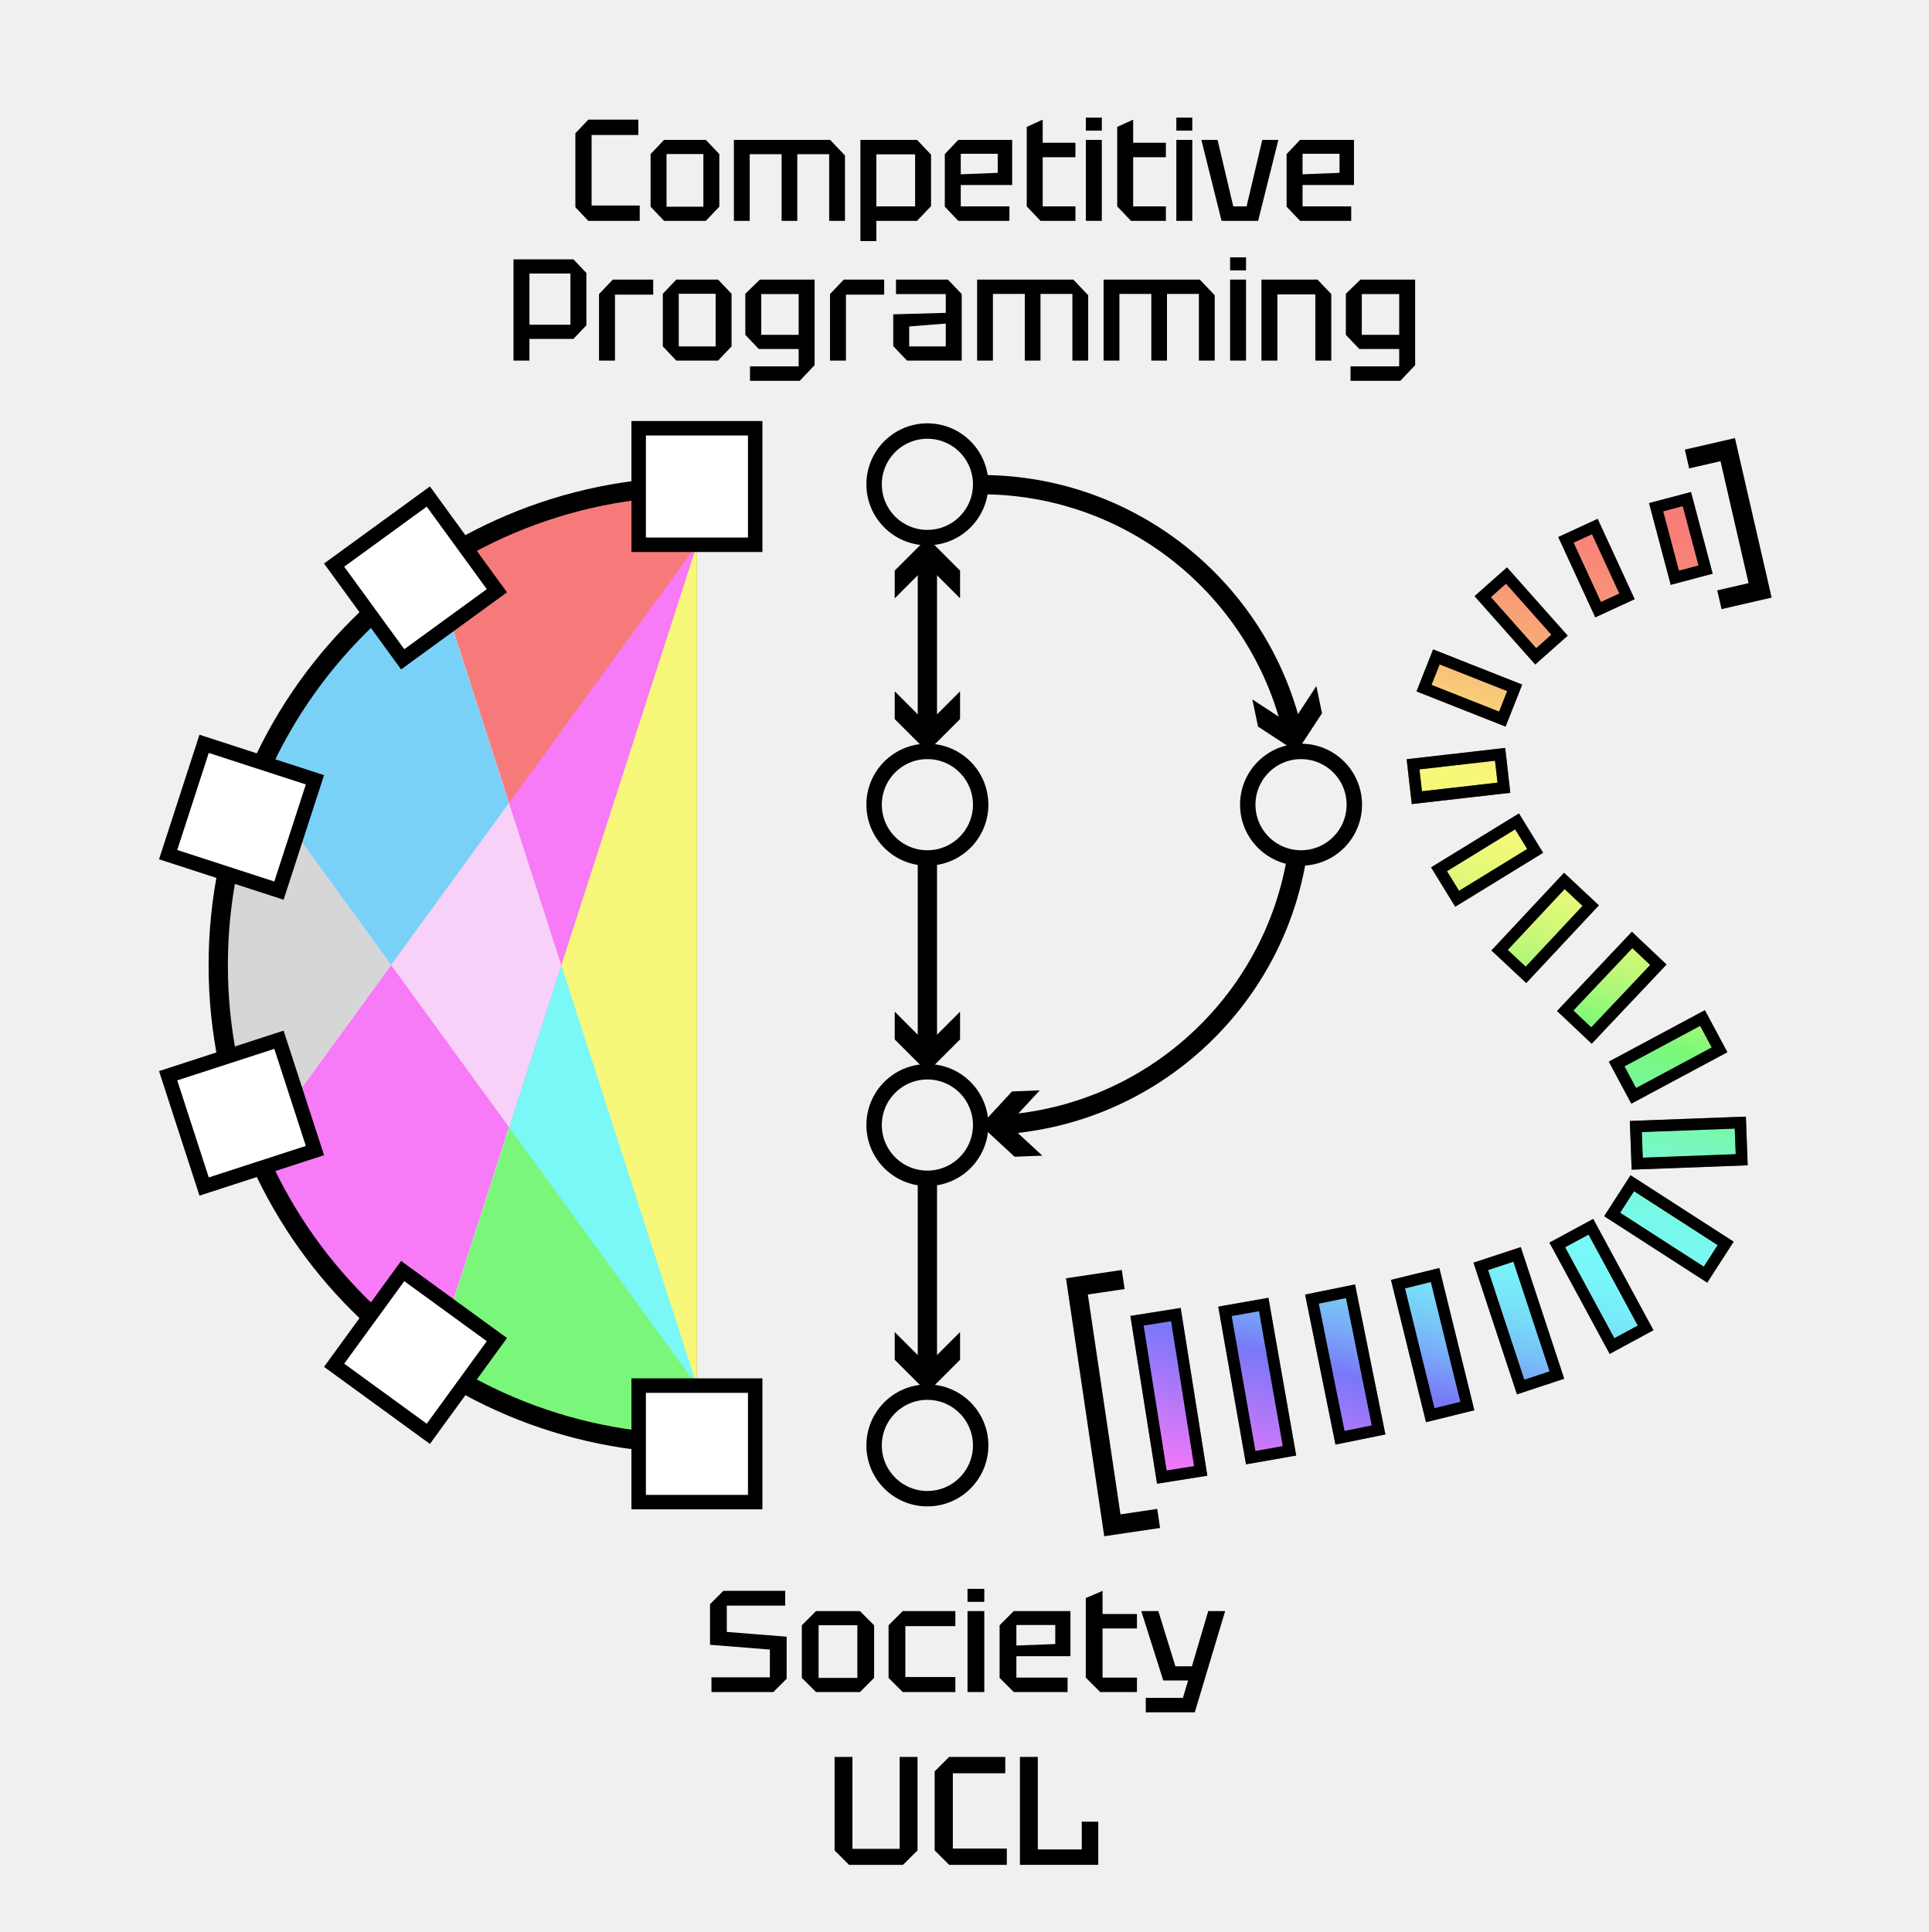
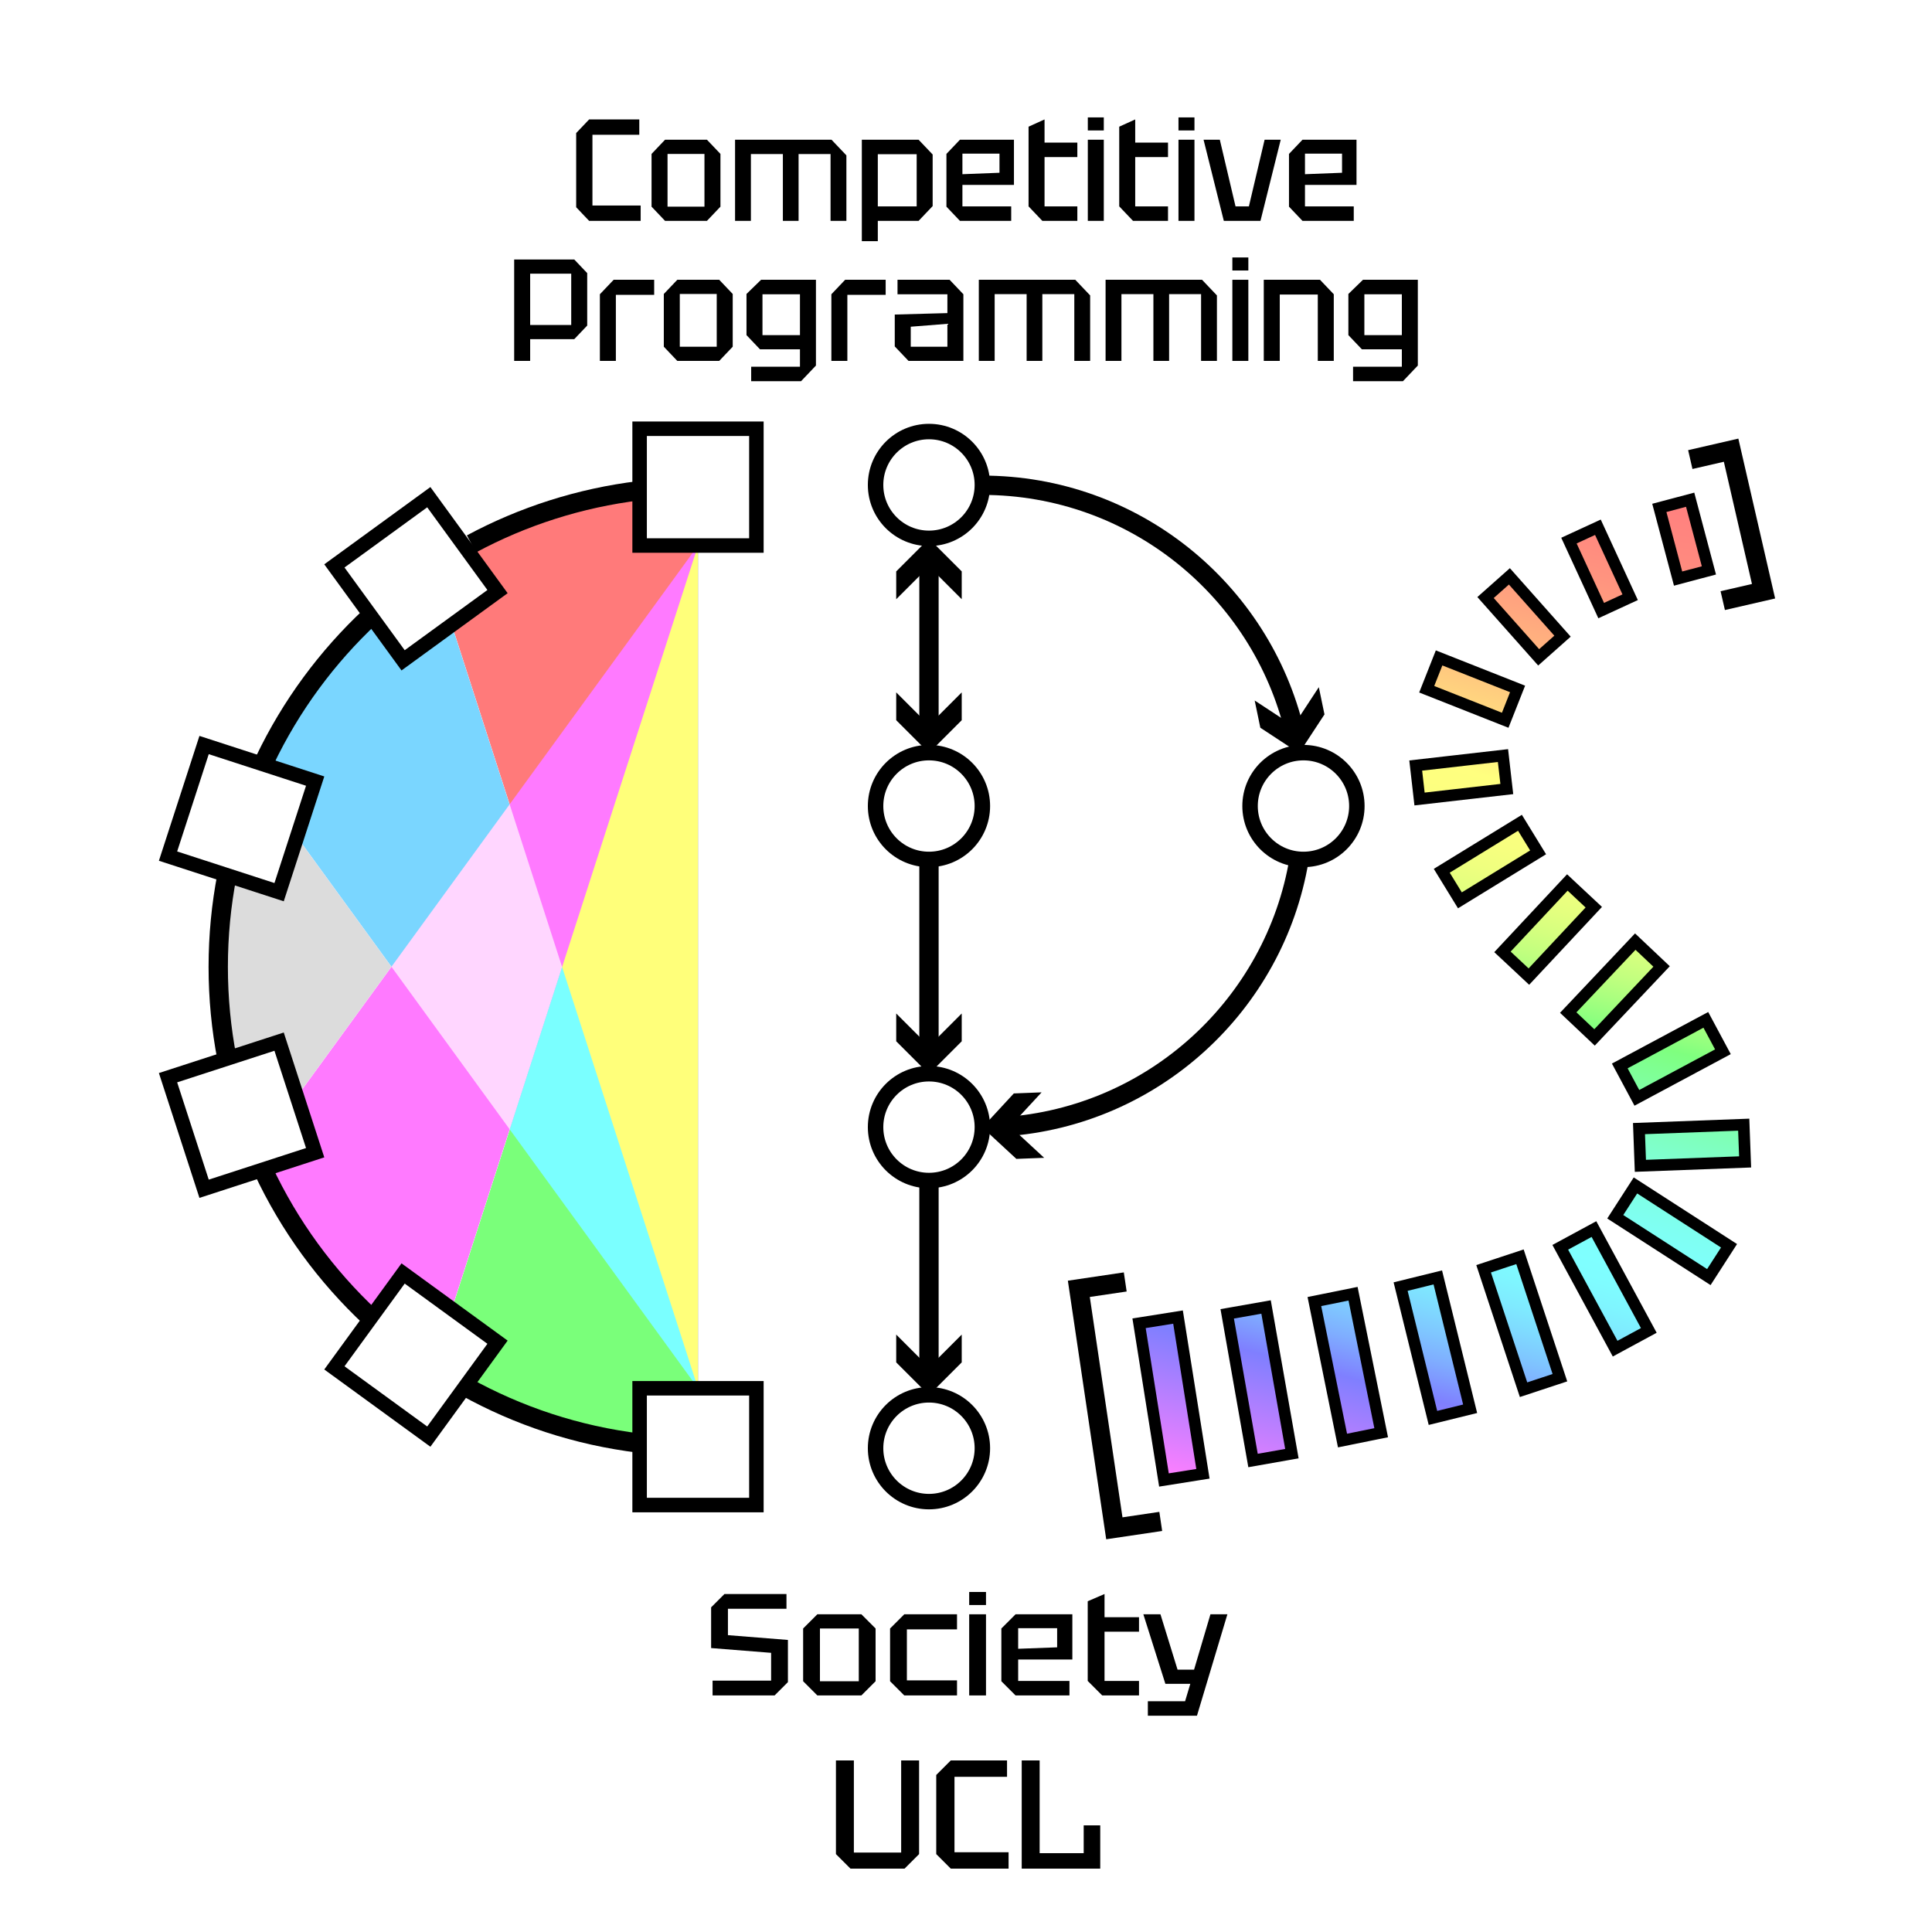
- <svg xmlns="http://www.w3.org/2000/svg" viewBox="0 0 2001 2004.56">
+ <svg xmlns="http://www.w3.org/2000/svg" viewBox="0 0 2000 2000">
  <defs>
    <style>
      .cls-1 {
        fill: #bcbcbc;
      }

      .cls-1, .cls-2, .cls-3, .cls-4, .cls-5 {
        mix-blend-mode: lighten;
      }

-       .cls-6, .cls-7, .cls-8, .cls-9 {
+       .cls-6 {
+         stroke-width: 12px;
+       }
+ 
+       .cls-6, .cls-7, .cls-8, .cls-9, .cls-10 {
        fill: none;
      }

-       .cls-6, .cls-7, .cls-10, .cls-9, .cls-11 {
+       .cls-6, .cls-7, .cls-8, .cls-10 {
        stroke: #000;
        stroke-miterlimit: 10;
      }

-       .cls-6, .cls-10 {
-         stroke-width: 12px;
-       }
- 
      .cls-7 {
+         stroke-width: 15px;
+       }
+ 
+       .cls-11, .cls-12 {
+         fill: #fff;
+       }
+ 
+       .cls-8 {
        stroke-width: 16px;
+       }
+ 
+       .cls-12, .cls-13 {
+         isolation: isolate;
+       }
+ 
+       .cls-13 {
+         opacity: .52;
      }

      .cls-2 {
        fill: red;
      }

-       .cls-12 {
-         opacity: .49;
-       }
- 
-       .cls-10 {
-         fill: url(#linear-gradient);
-       }
- 
-       .cls-13 {
-         isolation: isolate;
-       }
- 
      .cls-3 {
        fill: lime;
      }

      .cls-4 {
        fill: #f0f;
      }

-       .cls-9 {
+       .cls-10 {
        stroke-width: 20px;
+       }
+ 
+       .cls-14 {
+         fill: url(#linear-gradient);
      }

      .cls-5 {
        fill: #00b1ff;
      }

-       .cls-14 {
+       .cls-15 {
        opacity: .5;
      }
- 
-       .cls-11 {
-         fill: #fff;
-         stroke-width: 15px;
-       }
    </style>
-     <linearGradient id="linear-gradient" x1="1416.718" y1="1585.13" x2="1711.457" y2="485.152" gradientUnits="userSpaceOnUse">
+     <linearGradient id="linear-gradient" x1="1416.218" y1="1584.63" x2="1710.957" y2="484.652" gradientUnits="userSpaceOnUse">
      <stop offset="0" stop-color="#f0f" />
      <stop offset=".13" stop-color="blue" />
      <stop offset=".143" stop-color="#02f" />
      <stop offset=".165" stop-color="#005cff" />
      <stop offset=".188" stop-color="#008dff" />
      <stop offset=".211" stop-color="#00b6ff" />
      <stop offset=".232" stop-color="#00d6ff" />
      <stop offset=".253" stop-color="#00ecff" />
      <stop offset=".273" stop-color="#00faff" />
      <stop offset=".291" stop-color="aqua" />
      <stop offset=".309" stop-color="#00fff8" />
      <stop offset=".335" stop-color="#00ffe5" />
      <stop offset=".365" stop-color="#00ffc7" />
      <stop offset=".399" stop-color="#00ff9d" />
      <stop offset=".435" stop-color="#0f6" />
      <stop offset=".473" stop-color="#00ff25" />
      <stop offset=".493" stop-color="lime" />
      <stop offset=".505" stop-color="#23ff00" />
      <stop offset=".525" stop-color="#56ff00" />
      <stop offset=".545" stop-color="#83ff00" />
      <stop offset=".566" stop-color="#a9ff00" />
      <stop offset=".588" stop-color="#c8ff00" />
      <stop offset=".61" stop-color="#e0ff00" />
      <stop offset=".634" stop-color="#f1ff00" />
      <stop offset=".659" stop-color="#fbff00" />
      <stop offset=".691" stop-color="#ff0" />
      <stop offset=".705" stop-color="#ffeb00" />
      <stop offset=".752" stop-color="#ffad00" />
      <stop offset=".799" stop-color="#ff7800" />
      <stop offset=".845" stop-color="#ff4d00" />
      <stop offset=".888" stop-color="#ff2b00" />
      <stop offset=".93" stop-color="#ff1300" />
      <stop offset=".968" stop-color="#ff0500" />
      <stop offset="1" stop-color="red" />
    </linearGradient>
  </defs>
-   <g class="cls-13">
-     <g id="text">
+   <g id="bkgd">
+     <rect class="cls-12" width="2000" height="2000" />
+     <path id="C_Shade_bkdp" data-name="C Shade bkdp" class="cls-11" d="M662.12,564.72v-56.79c-64.85,7.86-125.83,28.22-180.49,58.61l33.4,45.88-47.37,34.48-50.36,36.66-33.4-45.89c-46.37,43.24-84.45,95.25-111.6,153.4l53.95,17.52-18.76,57.8-18.57,57.18-53.94-17.51c-5.95,30.71-9.06,62.43-9.06,94.87s3.11,64.17,9.06,94.88l53.94-17.52,18.47,56.89,18.86,58.09-53.95,17.52c27.15,58.15,65.23,110.16,111.6,153.4l33.4-45.89,50.45,36.72v.01l47.28,34.41-33.4,45.88c54.66,30.39,115.64,50.75,180.49,58.61v-56.79h60.45v-872.42h-60.45Z" />
+     <path id="S_Shade_bkdp" data-name="S Shade bkdp" class="cls-11" d="M1179.151,1369.843l40.34-6.409,25.776,162.227-40.34,6.409-25.776-162.227ZM1297.133,1511.901l40.227-7.083-26.733-151.818-40.227,7.083,26.733,151.818ZM1389.761,1491.251l40.034-8.102-29.12-143.882-40.034,8.102,29.12,143.882ZM1483.386,1467.828l38.492-9.475-33.468-135.961-38.492,9.475,33.468,135.961ZM1577.168,1438.627l37.642-12.428-41.334-125.194-37.642,12.428,41.334,125.194ZM1671.976,1396.126l34.862-18.869-56.792-104.926-34.862,18.869,56.792,104.926ZM1768.985,1322.039l20.902-32.422-96.869-62.45-20.902,32.422,96.869,62.45ZM1806.543,1202.802l-1.445-38.549-108.418,4.065,1.445,38.549,108.418-4.065ZM1783.558,1088.778l-17.691-33.031-89.085,47.714,17.691,33.031,89.085-47.714ZM1720.066,1000.476l-27.238-25.732-69.4,73.46,27.238,25.732,69.4-73.46ZM1649.882,939.13l-27.368-25.593-67.178,71.838,27.368,25.593,67.178-71.838ZM1592.24,882.346l-18.78-30.602-80.948,49.675,18.78,30.602,80.948-49.675ZM1559.839,816.798l-3.962-34.642-90.33,10.332,3.962,34.642,90.33-10.332ZM1558.184,745.607l12.814-32.428-81.256-32.108-12.814,32.428,81.256,32.108ZM1592.828,680.477l24.684-21.928-54.995-61.908-24.684,21.928,54.995,61.908ZM1657.545,632.074l29.986-13.819-33.385-72.443-29.986,13.819,33.385,72.443ZM1737.151,598.947l31.913-8.467-19.416-73.177-31.913,8.467,19.416,73.177Z" />
+   </g>
+   <g id="text">
+     <g>
+       <path d="M596.458,214.539v-76.8l13.409-14.1h51.923v15.9h-48.5v73.2h49.927v15.9h-53.35l-13.409-14.1Z" />
+       <path d="M674.483,213.939v-54.6l13.979-14.7h43.365l13.979,14.7v54.6l-13.979,14.7h-43.365l-13.979-14.7ZM691.03,213.939h38.23v-54.6h-38.23v54.6Z" />
+       <path d="M760.926,144.639h99.853l15.406,16.2v67.8h-16.404v-69.15h-33.094v69.15h-16.262v-69.15h-33.094v69.15h-16.404v-84Z" />
+       <path d="M892.161,249.639v-105h58.77l14.55,15.3v53.4l-14.55,15.3h-42.224v21h-16.547ZM948.934,159.639h-40.227v54h40.227v-54Z" />
+       <path d="M979.745,213.939v-54.6l13.979-14.7h55.917v46.8h-53.35v22.2h50.498v15h-53.066l-13.979-14.7ZM996.292,180.339l38.373-1.5v-19.8h-38.373v21.3Z" />
+       <path d="M1064.762,131.139l16.547-7.5v24h33.95v15h-33.95v51h33.95v15h-36.232l-14.265-15v-82.5Z" />
+       <path d="M1126.099,135.039v-13.5h16.547v13.5h-16.547ZM1126.099,228.639v-84h16.547v84h-16.547Z" />
+       <path d="M1158.622,131.139l16.547-7.5v24h33.95v15h-33.95v51h33.95v15h-36.232l-14.265-15v-82.5Z" />
+       <path d="M1219.959,135.039v-13.5h16.547v13.5h-16.547ZM1219.959,228.639v-84h16.547v84h-16.547Z" />
+       <path d="M1266.889,228.639l-20.969-84h16.832l16.262,69h13.837l16.262-69h16.689l-20.969,84h-37.944Z" />
+       <path d="M1334.359,213.939v-54.6l13.979-14.7h55.918v46.8h-53.35v22.2h50.497v15h-53.065l-13.979-14.7ZM1350.906,180.339l38.372-1.5v-19.8h-38.372v21.3Z" />
+       <path d="M607.872,282.717v54.3l-13.409,14.1h-45.647v22.5h-16.547v-105h62.194l13.409,14.1ZM548.815,336.416h42.509v-53.1h-42.509v53.1Z" />
+       <path d="M620.994,373.617v-69l14.265-15h41.938v15.6h-39.656v68.4h-16.547Z" />
+       <path d="M687.18,358.916v-54.6l13.979-14.7h43.365l13.979,14.7v54.6l-13.979,14.7h-43.365l-13.979-14.7ZM703.727,358.916h38.23v-54.6h-38.23v54.6Z" />
+       <path d="M777.616,394.617v-15h50.497v-18h-41.368l-13.979-14.7v-42.6l15.121-14.7h56.773v88.8l-15.406,16.2h-51.638ZM789.313,304.617v42.3h38.8v-42.3h-38.8Z" />
+       <path d="M860.634,373.617v-69l14.265-15h41.938v15.6h-39.656v68.4h-16.547Z" />
+       <path d="M926.25,358.617v-33l54.491-1.5v-19.5h-51.638v-15h53.921l14.265,15v69h-56.773l-14.265-15ZM942.797,338.217v20.7h37.944v-23.7l-37.944,3Z" />
+       <path d="M1013.264,289.617h99.853l15.406,16.2v67.8h-16.404v-69.15h-33.095v69.15h-16.262v-69.15h-33.094v69.15h-16.404v-84Z" />
+       <path d="M1144.498,289.617h99.853l15.406,16.2v67.8h-16.404v-69.15h-33.095v69.15h-16.262v-69.15h-33.094v69.15h-16.404v-84Z" />
+       <path d="M1275.732,280.017v-13.5h16.547v13.5h-16.547ZM1275.732,373.617v-84h16.547v84h-16.547Z" />
+       <path d="M1308.255,373.617v-84h58.2l14.265,15v69h-16.547v-68.7h-39.371v68.7h-16.547Z" />
+       <path d="M1400.689,394.617v-15h50.497v-18h-41.368l-13.979-14.7v-42.6l15.12-14.7h56.773v88.8l-15.406,16.2h-51.638ZM1412.387,304.617v42.3h38.8v-42.3h-38.8Z" />
+     </g>
+     <g>
+       <path d="M737.653,1755.109v-15.3h60.6v-28.8l-62.1-4.95v-42.15l13.8-13.8h64.2v15.3h-60.6v27.3l62.1,4.95v43.65l-13.8,13.8h-64.2Z" />
+       <path d="M831.403,1740.409v-54.6l14.7-14.7h45.6l14.7,14.7v54.6l-14.7,14.7h-45.6l-14.7-14.7ZM848.803,1740.409h40.2v-54.6h-40.2v54.6Z" />
+       <path d="M921.401,1740.409v-54.6l14.7-14.7h54.6v15.6h-51.9v52.801h51.9v15.6h-54.6l-14.7-14.7Z" />
+       <path d="M1003.301,1661.51v-13.5h17.399v13.5h-17.399ZM1003.301,1755.109v-84h17.399v84h-17.399Z" />
+       <path d="M1036.601,1740.409v-54.6l14.7-14.7h58.8v46.8h-56.1v22.2h53.1v15h-55.8l-14.7-14.7ZM1054.001,1706.81l40.35-1.5v-19.8h-40.35v21.3Z" />
+       <path d="M1126,1657.609l17.399-7.5v24h35.7v15h-35.7v51h35.7v15h-38.1l-15-15v-82.5Z" />
+       <path d="M1188.249,1776.109v-15h38.55l5.399-18h-25.8l-22.8-72h17.7l17.7,57.3h17.1l16.95-57.3h17.55l-31.5,105h-50.85Z" />
+     </g>
+     <g>
+       <path d="M865.362,1919.358v-96.96h18.56v95.36h48.96v-95.36h18.56v96.96l-15.04,15.04h-56l-15.04-15.04Z" />
+       <path d="M969.201,1919.358v-81.92l15.04-15.04h58.24v16.96h-54.4v78.08h56.001v16.96h-59.841l-15.04-15.04Z" />
+       <path d="M1057.68,1934.398v-112h18.56v96h45.601v-28.8h17.119v44.8h-81.279Z" />
+     </g>
+   </g>
+   <g id="C_shade" data-name="C shade" class="cls-13">
+     <g>
+       <path class="cls-3" d="M722.57,1437.14v-872.42l-140.68,436.31-54.21,168.13-59.93,185.86v.01l47.28,34.41-33.4,45.88c54.66,30.39,115.64,50.75,180.49,58.61v-56.79h60.45" />
+       <path class="cls-1" d="M405.22,1000.77l-97.83,134.41-18.47-56.89-53.94,17.52c-5.95-30.71-9.06-62.43-9.06-94.88s3.11-64.16,9.06-94.87l53.94,17.51,18.57-57.18,97.73,134.38Z" />
+       <path class="cls-2" d="M722.57,564.72v872.42l-140.68-436.11-54.32-168.39-59.91-185.74,47.37-34.48-33.4-45.88c54.66-30.39,115.64-50.75,180.49-58.61v56.79h60.45" />
+       <path class="cls-4" d="M527.57,832.64l-122.35,168.13-97.83,134.41,18.86,58.09-53.95,17.52c27.15,58.15,65.23,110.16,111.6,153.4l33.4-45.89,50.45,36.72,59.93-185.86,54.21-168.13,140.68-436.31-195,267.92Z" />
+       <path class="cls-5" d="M581.89,1001.03l-54.32-168.39-59.91-185.74-50.36,36.66-33.4-45.89c-46.37,43.24-84.45,95.25-111.6,153.4l53.95,17.52-18.76,57.8,97.73,134.38,122.46,168.39,194.89,267.98-140.68-436.11Z" />
+     </g>
+   </g>
+   <g id="S_shade" data-name="S shade" class="cls-15">
+     <path class="cls-14" d="M1179.151,1369.843l40.34-6.409,25.776,162.227-40.34,6.409-25.776-162.227ZM1297.133,1511.901l40.227-7.083-26.733-151.818-40.227,7.083,26.733,151.818ZM1389.761,1491.251l40.034-8.102-29.12-143.882-40.034,8.102,29.12,143.882ZM1483.386,1467.828l38.492-9.475-33.468-135.961-38.492,9.475,33.468,135.961ZM1577.168,1438.627l37.642-12.428-41.334-125.194-37.642,12.428,41.334,125.194ZM1671.976,1396.126l34.862-18.869-56.792-104.926-34.862,18.869,56.792,104.926ZM1768.985,1322.039l20.902-32.422-96.869-62.45-20.902,32.422,96.869,62.45ZM1806.543,1202.802l-1.445-38.549-108.418,4.065,1.445,38.549,108.418-4.065ZM1783.558,1088.778l-17.691-33.031-89.085,47.714,17.691,33.031,89.085-47.714ZM1720.066,1000.476l-27.238-25.732-69.4,73.46,27.238,25.732,69.4-73.46ZM1649.882,939.13l-27.368-25.593-67.178,71.838,27.368,25.593,67.178-71.838ZM1592.24,882.346l-18.78-30.602-80.948,49.675,18.78,30.602,80.948-49.675ZM1559.839,816.798l-3.962-34.642-90.33,10.332,3.962,34.642,90.33-10.332ZM1558.184,745.607l12.814-32.428-81.256-32.108-12.814,32.428,81.256,32.108ZM1592.828,680.477l24.684-21.928-54.995-61.908-24.684,21.928,54.995,61.908ZM1657.545,632.074l29.986-13.819-33.385-72.443-29.986,13.819,33.385,72.443ZM1737.151,598.947l31.913-8.467-19.416-73.177-31.913,8.467,19.416,73.177Z" />
+     <path class="cls-9" d="M1743.399,558.125c-287.459,76.272-238.024,261.324-210.456,316.762,55.319,111.244,200.823,155.281,216.139,280.465,18.099,147.93-42.926,213.92-536.874,292.401" />
+   </g>
+   <g id="strokes">
+     <g id="C">
+       <g id="edges">
+         <path class="cls-10" d="M488.056,563.025c52.996-28.441,111.753-47.542,174.068-55.103" />
+         <path class="cls-10" d="M274.089,787.288c27.019-56.617,64.444-107.315,109.799-149.619" />
+         <path class="cls-10" d="M234.96,1095.759c-5.934-30.696-9.043-62.399-9.043-94.828,0-32.447,3.111-64.167,9.053-94.879" />
+         <path class="cls-10" d="M383.89,1364.196c-46.366-43.247-84.444-95.265-111.59-153.411" />
+         <path class="cls-10" d="M662.123,1493.941c-64.844-7.868-125.834-28.231-180.491-58.611" />
+       </g>
+       <g id="nodes">
+         <rect class="cls-7" x="662.125" y="1437.139" width="120.887" height="120.887" transform="translate(1445.136 2995.164) rotate(180)" />
+         <rect class="cls-7" x="370.152" y="1342.295" width="120.887" height="120.887" transform="translate(-46.7885 2790.251) rotate(-143.9491)" />
+         <rect class="cls-7" x="189.655" y="1094.005" width="120.887" height="120.887" transform="translate(-770.682 1748.845) rotate(-107.9885)" />
+         <rect class="cls-7" x="189.655" y="786.971" width="120.887" height="120.887" transform="translate(-633.1305 823.5837) rotate(-72.0115)" />
+         <rect class="cls-7" x="370.152" y="538.682" width="120.887" height="120.887" transform="translate(-270.126 368.1432) rotate(-36.0509)" />
+         <rect class="cls-7" x="662.125" y="443.837" width="120.887" height="120.887" />
+       </g>
+     </g>
+     <g id="P">
+       <g id="nodes-2" data-name="nodes">
+         <circle class="cls-8" cx="961.67" cy="834.406" r="55.275" />
+         <circle class="cls-8" cx="1349.338" cy="834.406" r="55.275" />
+         <circle class="cls-8" cx="961.67" cy="502.013" r="55.275" />
+         <circle class="cls-8" cx="961.67" cy="1499.193" r="55.275" />
+         <circle class="cls-9" cx="961.67" cy="1831.586" r="55.275" />
+         <circle class="cls-8" cx="961.67" cy="1166.8" r="55.275" />
+       </g>
+       <g id="edges-2" data-name="edges">
+         <g>
+           <line class="cls-10" x1="961.67" y1="580.476" x2="961.67" y2="756.601" />
+           <polygon points="927.764 620.313 961.67 586.387 995.576 620.313 995.576 591.523 961.67 557.617 927.764 591.523 927.764 620.313" />
+           <polygon points="927.764 716.764 961.67 750.69 995.576 716.764 995.576 745.554 961.67 779.46 927.764 745.554 927.764 716.764" />
+         </g>
+         <g>
+           <line class="cls-10" x1="961.67" y1="890.01" x2="961.67" y2="1088.994" />
+           <polygon points="927.764 1049.157 961.67 1083.083 995.576 1049.157 995.576 1077.947 961.67 1111.853 927.764 1077.947 927.764 1049.157" />
+         </g>
+         <g>
+           <line class="cls-10" x1="961.67" y1="1222.403" x2="961.67" y2="1421.388" />
+           <polygon points="927.764 1381.55 961.67 1415.476 995.576 1381.55 995.576 1410.341 961.67 1444.246 927.764 1410.341 927.764 1381.55" />
+         </g>
+         <g>
+           <path class="cls-10" d="M1344.764,890.005c-25.094,149.939-150.564,265.868-304.971,276.351" />
+           <polygon points="1078.267 1130.796 1045.693 1166.003 1080.919 1198.556 1052.151 1199.682 1016.945 1167.128 1049.499 1131.922 1078.267 1130.796" />
+         </g>
+         <g>
+           <path class="cls-10" d="M1016.945,502.341c156.894,0,288.399,108.701,323.312,254.9" />
+           <polygon points="1298.842 725.164 1338.941 751.482 1365.236 711.367 1371.094 739.555 1344.795 779.65 1304.7 753.352 1298.842 725.164" />
+         </g>
+       </g>
+     </g>
+     <g id="S">
      <g>
-         <path d="M596.958,215.039v-76.8l13.409-14.1h51.923v15.9h-48.5v73.2h49.927v15.9h-53.35l-13.409-14.1Z" />
-         <path d="M674.983,214.439v-54.6l13.979-14.7h43.365l13.979,14.7v54.6l-13.979,14.7h-43.365l-13.979-14.7ZM691.53,214.439h38.23v-54.6h-38.23v54.6Z" />
-         <path d="M761.426,145.139h99.853l15.406,16.2v67.8h-16.404v-69.15h-33.094v69.15h-16.262v-69.15h-33.094v69.15h-16.404v-84Z" />
-         <path d="M892.661,250.139v-105h58.77l14.55,15.3v53.4l-14.55,15.3h-42.224v21h-16.547ZM949.434,160.139h-40.227v54h40.227v-54Z" />
-         <path d="M980.245,214.439v-54.6l13.979-14.7h55.917v46.8h-53.35v22.2h50.498v15h-53.066l-13.979-14.7ZM996.792,180.839l38.373-1.5v-19.8h-38.373v21.3Z" />
-         <path d="M1065.262,131.639l16.547-7.5v24h33.95v15h-33.95v51h33.95v15h-36.232l-14.265-15v-82.5Z" />
-         <path d="M1126.599,135.539v-13.5h16.547v13.5h-16.547ZM1126.599,229.139v-84h16.547v84h-16.547Z" />
-         <path d="M1159.122,131.639l16.547-7.5v24h33.95v15h-33.95v51h33.95v15h-36.232l-14.265-15v-82.5Z" />
-         <path d="M1220.459,135.539v-13.5h16.547v13.5h-16.547ZM1220.459,229.139v-84h16.547v84h-16.547Z" />
-         <path d="M1267.389,229.139l-20.969-84h16.832l16.262,69h13.837l16.262-69h16.689l-20.969,84h-37.944Z" />
-         <path d="M1334.859,214.439v-54.6l13.979-14.7h55.918v46.8h-53.35v22.2h50.497v15h-53.065l-13.979-14.7ZM1351.406,180.839l38.372-1.5v-19.8h-38.372v21.3Z" />
-         <path d="M608.372,283.217v54.3l-13.409,14.1h-45.647v22.5h-16.547v-105h62.194l13.409,14.1ZM549.315,336.916h42.509v-53.1h-42.509v53.1Z" />
-         <path d="M621.494,374.117v-69l14.265-15h41.938v15.6h-39.656v68.4h-16.547Z" />
-         <path d="M687.68,359.416v-54.6l13.979-14.7h43.365l13.979,14.7v54.6l-13.979,14.7h-43.365l-13.979-14.7ZM704.227,359.416h38.23v-54.6h-38.23v54.6Z" />
-         <path d="M778.116,395.117v-15h50.497v-18h-41.368l-13.979-14.7v-42.6l15.121-14.7h56.773v88.8l-15.406,16.2h-51.638ZM789.813,305.117v42.3h38.8v-42.3h-38.8Z" />
-         <path d="M861.134,374.117v-69l14.265-15h41.938v15.6h-39.656v68.4h-16.547Z" />
-         <path d="M926.75,359.117v-33l54.491-1.5v-19.5h-51.638v-15h53.921l14.265,15v69h-56.773l-14.265-15ZM943.297,338.717v20.7h37.944v-23.7l-37.944,3Z" />
-         <path d="M1013.764,290.117h99.853l15.406,16.2v67.8h-16.404v-69.15h-33.095v69.15h-16.262v-69.15h-33.094v69.15h-16.404v-84Z" />
-         <path d="M1144.998,290.117h99.853l15.406,16.2v67.8h-16.404v-69.15h-33.095v69.15h-16.262v-69.15h-33.094v69.15h-16.404v-84Z" />
-         <path d="M1276.232,280.517v-13.5h16.547v13.5h-16.547ZM1276.232,374.117v-84h16.547v84h-16.547Z" />
-         <path d="M1308.755,374.117v-84h58.2l14.265,15v69h-16.547v-68.7h-39.371v68.7h-16.547Z" />
-         <path d="M1401.189,395.117v-15h50.497v-18h-41.368l-13.979-14.7v-42.6l15.12-14.7h56.773v88.8l-15.406,16.2h-51.638ZM1412.887,305.117v42.3h38.8v-42.3h-38.8Z" />
-       </g>
-       <g>
-         <path d="M738.153,1755.609v-15.3h60.6v-28.8l-62.1-4.95v-42.15l13.8-13.8h64.2v15.3h-60.6v27.3l62.1,4.95v43.65l-13.8,13.8h-64.2Z" />
-         <path d="M831.903,1740.909v-54.6l14.7-14.7h45.6l14.7,14.7v54.6l-14.7,14.7h-45.6l-14.7-14.7ZM849.303,1740.909h40.2v-54.6h-40.2v54.6Z" />
-         <path d="M921.901,1740.909v-54.6l14.7-14.7h54.6v15.6h-51.9v52.801h51.9v15.6h-54.6l-14.7-14.7Z" />
-         <path d="M1003.801,1662.01v-13.5h17.399v13.5h-17.399ZM1003.801,1755.609v-84h17.399v84h-17.399Z" />
-         <path d="M1037.101,1740.909v-54.6l14.7-14.7h58.8v46.8h-56.1v22.2h53.1v15h-55.8l-14.7-14.7ZM1054.501,1707.31l40.35-1.5v-19.8h-40.35v21.3Z" />
-         <path d="M1126.5,1658.109l17.399-7.5v24h35.7v15h-35.7v51h35.7v15h-38.1l-15-15v-82.5Z" />
-         <path d="M1188.749,1776.609v-15h38.55l5.399-18h-25.8l-22.8-72h17.7l17.7,57.3h17.1l16.95-57.3h17.55l-31.5,105h-50.85Z" />
-       </g>
-       <g>
-         <path d="M865.862,1919.858v-96.96h18.56v95.36h48.96v-95.36h18.56v96.96l-15.04,15.04h-56l-15.04-15.04Z" />
-         <path d="M969.701,1919.858v-81.92l15.04-15.04h58.24v16.96h-54.4v78.08h56.001v16.96h-59.841l-15.04-15.04Z" />
-         <path d="M1058.18,1934.898v-112h18.56v96h45.601v-28.8h17.119v44.8h-81.279Z" />
-       </g>
-     </g>
-     <g id="C_shade" data-name="C shade" class="cls-12">
-       <path class="cls-3" d="M723.07,1437.64v-872.42l-140.68,436.31-54.21,168.13-59.93,185.86v.01l47.28,34.41-33.4,45.88c54.66,30.39,115.64,50.75,180.49,58.61v-56.79h60.45" />
-       <path class="cls-1" d="M405.72,1001.27l-97.83,134.41-18.47-56.89-53.94,17.52c-5.95-30.71-9.06-62.43-9.06-94.88s3.11-64.16,9.06-94.87l53.94,17.51,18.57-57.18,97.73,134.38Z" />
-       <path class="cls-2" d="M723.07,565.22v872.42l-140.68-436.11-54.32-168.39-59.91-185.74,47.37-34.48-33.4-45.88c54.66-30.39,115.64-50.75,180.49-58.61v56.79h60.45" />
-       <path class="cls-4" d="M528.07,833.14l-122.35,168.13-97.83,134.41,18.86,58.09-53.95,17.52c27.15,58.15,65.23,110.16,111.6,153.4l33.4-45.89,50.45,36.72,59.93-185.86,54.21-168.13,140.68-436.31-195,267.92Z" />
-       <path class="cls-5" d="M582.39,1001.53l-54.32-168.39-59.91-185.74-50.36,36.66-33.4-45.89c-46.37,43.24-84.45,95.25-111.6,153.4l53.95,17.52-18.76,57.8,97.73,134.38,122.46,168.39,194.89,267.98-140.68-436.11Z" />
-     </g>
-     <g id="S_shade" data-name="S shade" class="cls-14">
-       <path class="cls-10" d="M1179.651,1370.343l40.34-6.409,25.776,162.227-40.34,6.409-25.776-162.227ZM1297.633,1512.401l40.227-7.083-26.733-151.818-40.227,7.083,26.733,151.818ZM1390.261,1491.751l40.034-8.102-29.12-143.882-40.034,8.102,29.12,143.882ZM1483.886,1468.328l38.492-9.475-33.468-135.961-38.492,9.475,33.468,135.961ZM1577.668,1439.127l37.642-12.428-41.334-125.194-37.642,12.428,41.334,125.194ZM1672.476,1396.626l34.862-18.869-56.792-104.926-34.862,18.869,56.792,104.926ZM1769.485,1322.539l20.902-32.422-96.869-62.45-20.902,32.422,96.869,62.45ZM1807.043,1203.302l-1.445-38.549-108.418,4.065,1.445,38.549,108.418-4.065ZM1784.058,1089.278l-17.691-33.031-89.085,47.714,17.691,33.031,89.085-47.714ZM1720.566,1000.976l-27.238-25.732-69.4,73.46,27.238,25.732,69.4-73.46ZM1650.382,939.63l-27.368-25.593-67.178,71.838,27.368,25.593,67.178-71.838ZM1592.74,882.846l-18.78-30.602-80.948,49.675,18.78,30.602,80.948-49.675ZM1560.339,817.298l-3.962-34.642-90.33,10.332,3.962,34.642,90.33-10.332ZM1558.684,746.107l12.814-32.428-81.256-32.108-12.814,32.428,81.256,32.108ZM1593.328,680.977l24.684-21.928-54.995-61.908-24.684,21.928,54.995,61.908ZM1658.045,632.574l29.986-13.819-33.385-72.443-29.986,13.819,33.385,72.443ZM1737.651,599.447l31.913-8.467-19.416-73.177-31.913,8.467,19.416,73.177Z" />
-     </g>
-     <g id="strokes">
-       <g>
-         <path class="cls-9" d="M723.068,1498.082c-274.293,0-496.651-222.358-496.651-496.651s222.358-496.651,496.651-496.651" />
-         <rect class="cls-11" x="662.625" y="1437.639" width="120.887" height="120.887" transform="translate(1446.136 2996.164) rotate(180)" />
-         <rect class="cls-11" x="370.652" y="1342.795" width="120.887" height="120.887" transform="translate(-46.1785 2791.449) rotate(-143.9491)" />
-         <rect class="cls-11" x="190.155" y="1094.505" width="120.887" height="120.887" transform="translate(-770.5032 1749.975) rotate(-107.9885)" />
-         <rect class="cls-11" x="190.155" y="787.471" width="120.887" height="120.887" transform="translate(-633.2604 824.4048) rotate(-72.0115)" />
-         <rect class="cls-11" x="370.652" y="539.182" width="120.887" height="120.887" transform="translate(-270.3245 368.5332) rotate(-36.0509)" />
-         <rect class="cls-11" x="662.625" y="444.337" width="120.887" height="120.887" />
-       </g>
-       <g>
-         <g>
-           <circle class="cls-7" cx="962.17" cy="834.906" r="55.275" />
-           <circle class="cls-7" cx="1349.838" cy="834.906" r="55.275" />
-           <circle class="cls-7" cx="962.17" cy="502.513" r="55.275" />
-           <circle class="cls-7" cx="962.17" cy="1499.693" r="55.275" />
-           <circle class="cls-8" cx="962.17" cy="1832.086" r="55.275" />
-           <circle class="cls-7" cx="962.17" cy="1167.3" r="55.275" />
-         </g>
-         <g>
-           <g>
-             <line class="cls-9" x1="962.17" y1="580.976" x2="962.17" y2="757.101" />
-             <polygon points="928.264 620.813 962.17 586.887 996.076 620.813 996.076 592.023 962.17 558.117 928.264 592.023 928.264 620.813" />
-             <polygon points="928.264 717.264 962.17 751.19 996.076 717.264 996.076 746.054 962.17 779.96 928.264 746.054 928.264 717.264" />
-           </g>
-           <g>
-             <line class="cls-9" x1="962.17" y1="890.51" x2="962.17" y2="1089.494" />
-             <polygon points="928.264 1049.657 962.17 1083.583 996.076 1049.657 996.076 1078.447 962.17 1112.353 928.264 1078.447 928.264 1049.657" />
-           </g>
-           <g>
-             <line class="cls-9" x1="962.17" y1="1222.903" x2="962.17" y2="1421.888" />
-             <polygon points="928.264 1382.05 962.17 1415.976 996.076 1382.05 996.076 1410.841 962.17 1444.746 928.264 1410.841 928.264 1382.05" />
-           </g>
-           <g>
-             <path class="cls-9" d="M1345.264,890.505c-25.094,149.939-150.564,265.868-304.971,276.351" />
-             <polygon points="1078.767 1131.296 1046.193 1166.503 1081.419 1199.056 1052.651 1200.182 1017.445 1167.628 1049.999 1132.422 1078.767 1131.296" />
-           </g>
-           <g>
-             <path class="cls-9" d="M1017.445,502.841c156.894,0,288.399,108.701,323.312,254.9" />
-             <polygon points="1299.342 725.664 1339.441 751.982 1365.736 711.867 1371.594 740.055 1345.295 780.15 1305.2 753.852 1299.342 725.664" />
-           </g>
-         </g>
-       </g>
-       <g>
-         <g>
-           <path class="cls-8" d="M1743.899,558.625c-287.459,76.272-238.024,261.324-210.456,316.762,55.319,111.244,200.823,155.281,216.139,280.465,18.099,147.93-42.926,213.92-536.874,292.401" />
-           <rect class="cls-6" x="1192.286" y="1366.121" width="40.846" height="164.262" transform="translate(2637.65 2688.269) rotate(170.972)" />
-           <rect class="cls-6" x="1283.958" y="1355.874" width="40.846" height="154.154" transform="translate(2837.494 2617.989) rotate(170.0135)" />
-           <rect class="cls-6" x="1375.296" y="1342.359" width="40.846" height="146.799" transform="translate(3044.539 2526.52) rotate(168.5586)" />
-           <rect class="cls-6" x="1466.577" y="1325.6" width="39.641" height="140.02" transform="translate(3263.296 2395.478) rotate(166.1709)" />
-           <rect class="cls-6" x="1556.002" y="1304.396" width="39.641" height="131.841" transform="translate(3501.811 2177.5) rotate(161.7288)" />
-           <rect class="cls-6" x="1641.69" y="1275.073" width="39.641" height="119.31" transform="translate(3758.052 1717.653) rotate(151.5751)" />
-           <rect class="cls-6" x="1712.214" y="1217.476" width="38.576" height="115.254" transform="translate(3741.402 510.7186) rotate(122.8092)" />
-           <rect class="cls-6" x="1732.823" y="1131.812" width="38.576" height="108.494" transform="translate(2871.697 -609.2558) rotate(87.853)" />
-           <rect class="cls-6" x="1711.935" y="1046.09" width="37.47" height="101.058" transform="translate(1880.252 -946.7648) rotate(61.8268)" />
-           <rect class="cls-6" x="1653.512" y="974.311" width="37.47" height="101.058" transform="translate(1160.464 -868.5132) rotate(43.372)" />
-           <rect class="cls-6" x="1584.373" y="913.575" width="37.47" height="98.355" transform="translate(1089.782 -835.3981) rotate(43.0802)" />
-           <rect class="cls-6" x="1524.923" y="844.895" width="35.905" height="94.975" transform="translate(1496.484 -889.3749) rotate(58.4639)" />
-           <rect class="cls-6" x="1495.759" y="759.683" width="34.868" height="90.919" transform="translate(2141.155 -789.7466) rotate(83.4746)" />
-           <rect class="cls-6" x="1507.028" y="670.154" width="34.868" height="87.37" transform="translate(2748.579 -441.6218) rotate(111.561)" />
-           <rect class="cls-6" x="1561.664" y="597.656" width="33.017" height="82.807" transform="translate(3182.456 68.7093) rotate(138.384)" />
-           <rect class="cls-6" x="1639.838" y="549.561" width="33.017" height="79.765" transform="translate(3407.343 431.5365) rotate(155.2579)" />
-           <rect class="cls-6" x="1727.391" y="520.77" width="33.017" height="75.709" transform="translate(3572.738 651.3348) rotate(165.1401)" />
-         </g>
-         <polyline class="cls-9" points="1750.288 476.248 1792.529 466.53 1826.12 612.542 1783.879 622.26" />
-         <polyline class="cls-9" points="1202.11 1575.469 1154.069 1582.594 1117.303 1334.69 1165.344 1327.566" />
-       </g>
+         <path class="cls-9" d="M1743.399,558.125c-287.459,76.272-238.024,261.324-210.456,316.762,55.319,111.244,200.823,155.281,216.139,280.465,18.099,147.93-42.926,213.92-536.874,292.401" />
+         <rect class="cls-6" x="1191.786" y="1365.621" width="40.846" height="164.262" transform="translate(2636.577 2687.353) rotate(170.972)" />
+         <rect class="cls-6" x="1283.458" y="1355.374" width="40.846" height="154.154" transform="translate(2836.415 2617.084) rotate(170.0135)" />
+         <rect class="cls-6" x="1374.796" y="1341.859" width="40.846" height="146.799" transform="translate(3043.45 2525.629) rotate(168.5586)" />
+         <rect class="cls-6" x="1466.077" y="1325.1" width="39.641" height="140.02" transform="translate(3262.191 2394.612) rotate(166.1709)" />
+         <rect class="cls-6" x="1555.502" y="1303.896" width="39.641" height="131.841" transform="translate(3500.68 2176.682) rotate(161.7288)" />
+         <rect class="cls-6" x="1641.19" y="1274.573" width="39.641" height="119.31" transform="translate(3756.874 1716.951) rotate(151.5751)" />
+         <rect class="cls-6" x="1711.714" y="1216.976" width="38.576" height="115.254" transform="translate(3740.211 510.3679) rotate(122.8092)" />
+         <rect class="cls-6" x="1732.323" y="1131.312" width="38.576" height="108.494" transform="translate(2870.716 -609.2375) rotate(87.853)" />
+         <rect class="cls-6" x="1711.435" y="1045.59" width="37.47" height="101.058" transform="translate(1879.547 -946.588) rotate(61.8268)" />
+         <rect class="cls-6" x="1653.012" y="973.811" width="37.47" height="101.058" transform="translate(1159.984 -868.3064) rotate(43.372)" />
+         <rect class="cls-6" x="1583.873" y="913.075" width="37.47" height="98.355" transform="translate(1089.305 -835.1914) rotate(43.0802)" />
+         <rect class="cls-6" x="1524.423" y="844.395" width="35.905" height="94.975" transform="translate(1495.819 -889.1873) rotate(58.4639)" />
+         <rect class="cls-6" x="1495.259" y="759.183" width="34.868" height="90.919" transform="translate(2140.215 -789.6931) rotate(83.4746)" />
+         <rect class="cls-6" x="1506.528" y="669.654" width="34.868" height="87.37" transform="translate(2747.43 -441.8405) rotate(111.561)" />
+         <rect class="cls-6" x="1561.164" y="597.156" width="33.017" height="82.807" transform="translate(3181.25 68.1676) rotate(138.384)" />
+         <rect class="cls-6" x="1639.338" y="549.061" width="33.017" height="79.765" transform="translate(3406.179 430.7916) rotate(155.2579)" />
+         <rect class="cls-6" x="1726.891" y="520.27" width="33.017" height="75.709" transform="translate(3571.627 650.4797) rotate(165.1401)" />
+       </g>
+       <polyline class="cls-10" points="1749.788 475.748 1792.029 466.03 1825.62 612.042 1783.379 621.76" />
+       <polyline class="cls-10" points="1201.61 1574.969 1153.569 1582.094 1116.803 1334.19 1164.844 1327.066" />
    </g>
  </g>
</svg>
